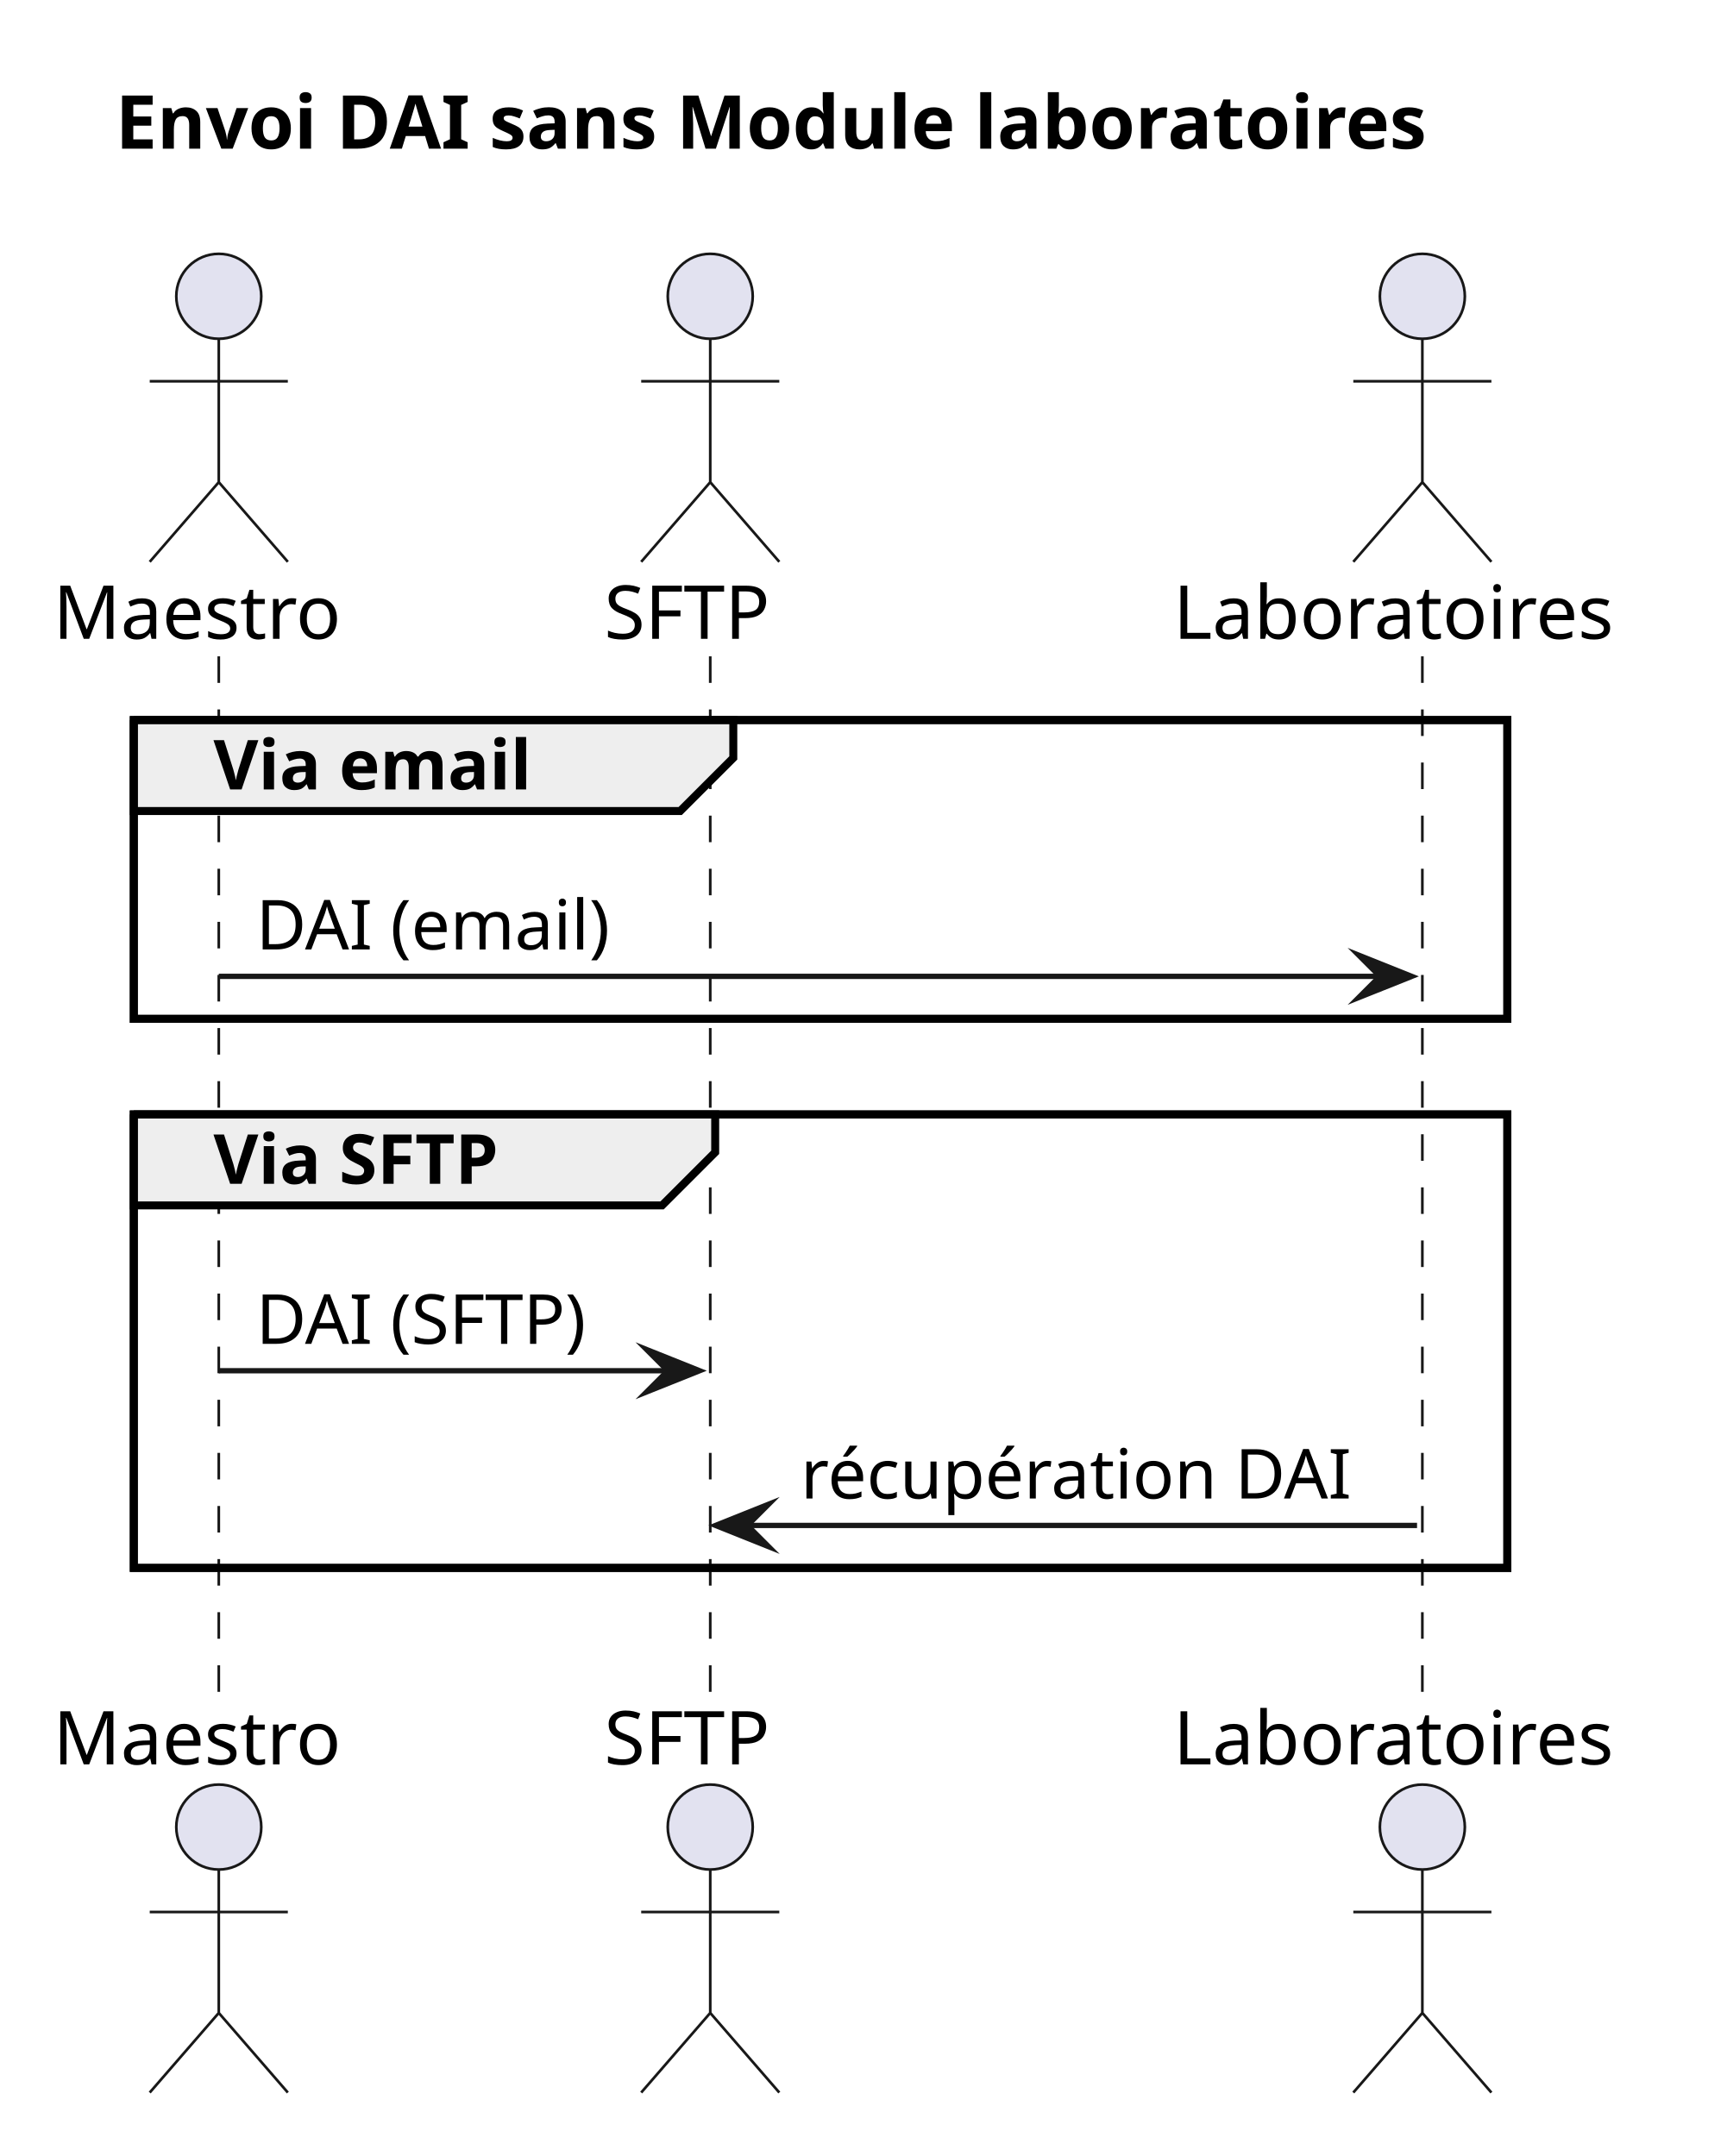
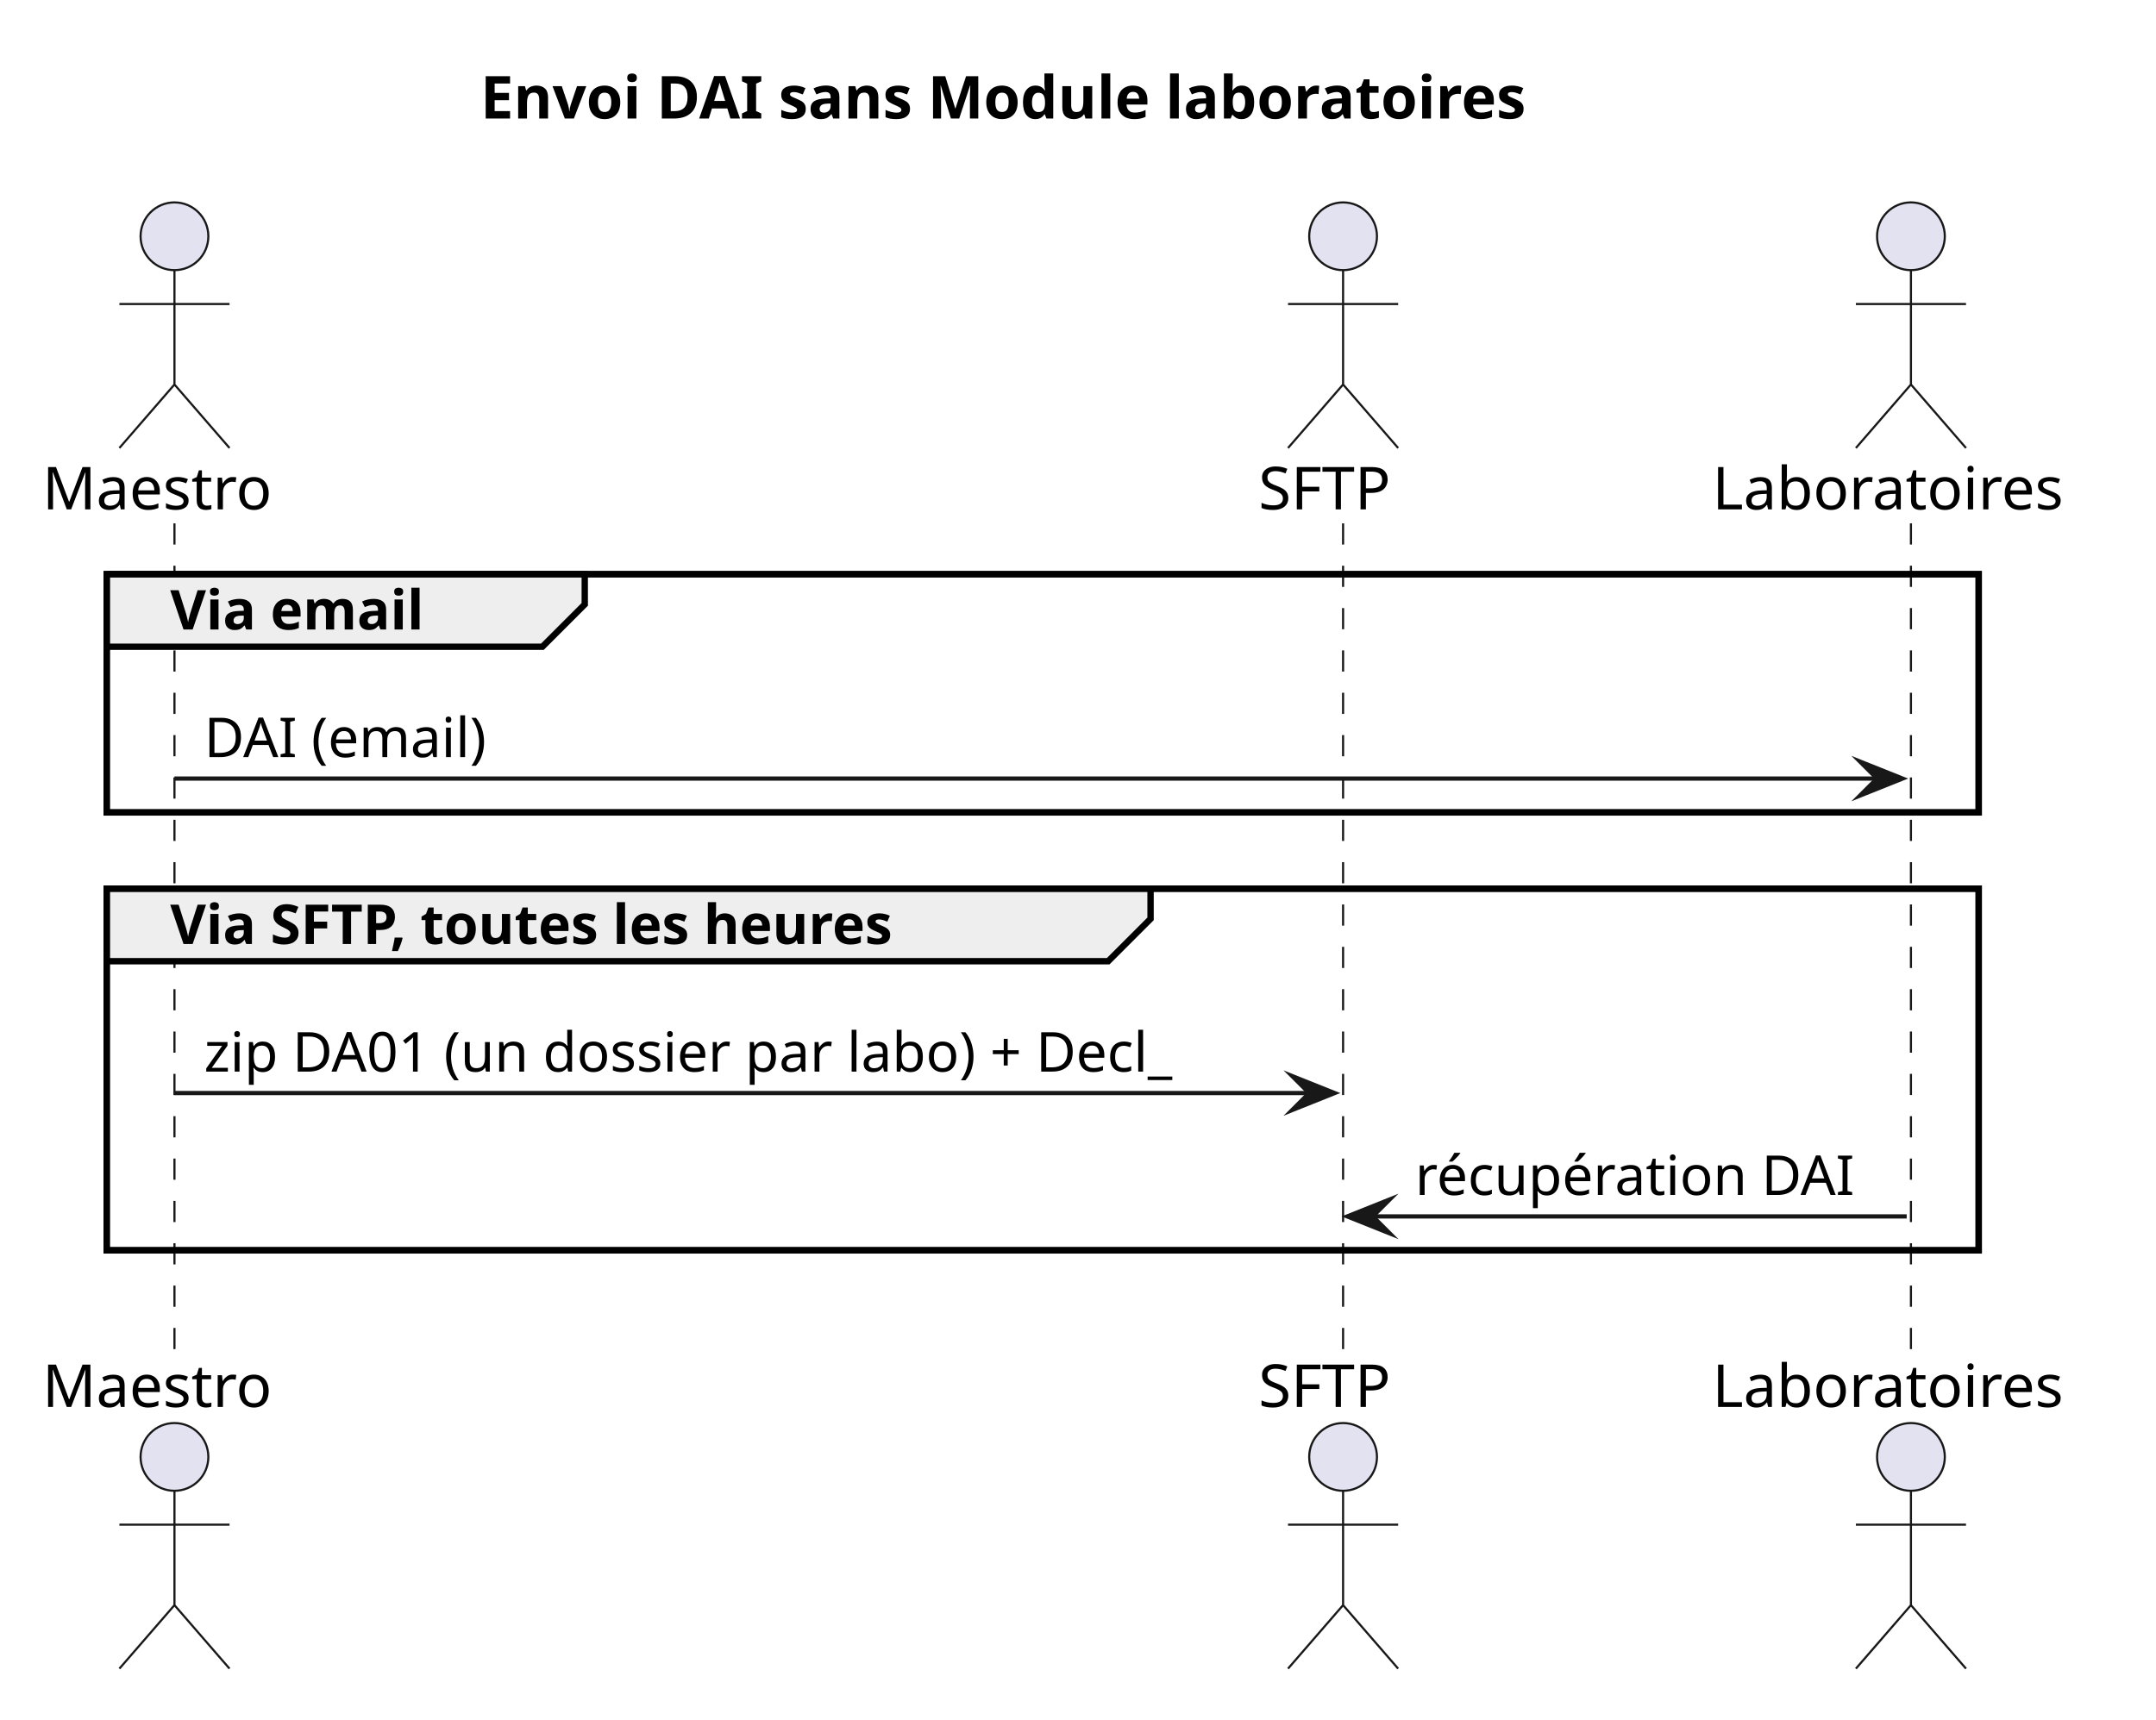
- <svg xmlns="http://www.w3.org/2000/svg" version="1.1" data-diagram-type="SEQUENCE" style="width:325px;height:406px;background:#FFFFFF;" width="325px" height="406px" viewBox="0 0 325 406" zoomAndPan="magnify" preserveAspectRatio="none" contentStyleType="text/css">
+ <svg xmlns="http://www.w3.org/2000/svg" version="1.1" data-diagram-type="SEQUENCE" style="width:509px;height:406px;background:#FFFFFF;" width="509px" height="406px" viewBox="0 0 509 406" zoomAndPan="magnify" preserveAspectRatio="none" contentStyleType="text/css">
  <defs />
  <g font-family="sans-serif" lengthAdjust="spacing">
    <g class="title" data-source-line="1">
-       <text x="21.717" y="27.995" fill="#000" font-size="14" textLength="280.226" font-weight="700">Envoi DAI sans Module laboratoires</text>
+       <text x="113.403" y="27.995" fill="#000" font-size="14" textLength="280.226" font-weight="700">Envoi DAI sans Module laboratoires</text>
    </g>
-     <rect x="25.188" y="135.594" width="258.585" height="56.266" fill="none" style="stroke:#000;stroke-width:1.5;" />
-     <rect x="25.188" y="209.859" width="258.585" height="85.398" fill="none" style="stroke:#000;stroke-width:1.5;" />
+     <rect x="25.188" y="135.594" width="441.956" height="56.266" fill="none" style="stroke:#000;stroke-width:1.5;" />
+     <rect x="25.188" y="209.859" width="441.956" height="85.398" fill="none" style="stroke:#000;stroke-width:1.5;" />
    <g class="participant-lifeline" data-qualified-name="Maestro" data-entity-uid="part1" id="part1-lifeline" data-source-line="3">
      <g>
        <rect x="37.688" y="123.594" width="8" height="195.664" fill="#000" fill-opacity="0" />
        <line x1="41.188" y1="123.594" x2="41.188" y2="319.258" style="stroke:#181818;stroke-width:0.5;stroke-dasharray:5,5;" />
      </g>
    </g>
    <g class="participant-lifeline" data-qualified-name="SFTP" data-entity-uid="part2" id="part2-lifeline" data-source-line="4">
      <g>
-         <rect x="130.211" y="123.594" width="8" height="195.664" fill="#000" fill-opacity="0" />
-         <line x1="133.711" y1="123.594" x2="133.711" y2="319.258" style="stroke:#181818;stroke-width:0.5;stroke-dasharray:5,5;" />
+         <rect x="313.582" y="123.594" width="8" height="195.664" fill="#000" fill-opacity="0" />
+         <line x1="317.082" y1="123.594" x2="317.082" y2="319.258" style="stroke:#181818;stroke-width:0.5;stroke-dasharray:5,5;" />
      </g>
    </g>
    <g class="participant-lifeline" data-qualified-name="Laboratoires" data-entity-uid="part3" id="part3-lifeline" data-source-line="5">
      <g>
-         <rect x="264.273" y="123.594" width="8" height="195.664" fill="#000" fill-opacity="0" />
-         <line x1="267.773" y1="123.594" x2="267.773" y2="319.258" style="stroke:#181818;stroke-width:0.5;stroke-dasharray:5,5;" />
+         <rect x="447.644" y="123.594" width="8" height="195.664" fill="#000" fill-opacity="0" />
+         <line x1="451.144" y1="123.594" x2="451.144" y2="319.258" style="stroke:#181818;stroke-width:0.5;stroke-dasharray:5,5;" />
      </g>
    </g>
    <g class="participant participant-head" data-qualified-name="Maestro" data-entity-uid="part1" id="part1-head" data-source-line="3">
      <text x="10" y="120.292" fill="#000" font-size="14" textLength="56.376">Maestro</text>
      <ellipse cx="41.188" cy="55.797" rx="8" ry="8" fill="#E2E2F0" style="stroke:#181818;stroke-width:0.5;" />
      <path d="M41.188,63.797 L41.188,90.797 M28.188,71.797 L54.188,71.797 M41.188,90.797 L28.188,105.797 M41.188,90.797 L54.188,105.797" style="stroke:#181818;stroke-width:0.5;" fill="none" />
    </g>
    <g class="participant participant-head" data-qualified-name="SFTP" data-entity-uid="part2" id="part2-head" data-source-line="4">
-       <text x="113.744" y="120.292" fill="#000" font-size="14" textLength="33.934">SFTP</text>
-       <ellipse cx="133.711" cy="55.797" rx="8" ry="8" fill="#E2E2F0" style="stroke:#181818;stroke-width:0.5;" />
-       <path d="M133.711,63.797 L133.711,90.797 M120.711,71.797 L146.711,71.797 M133.711,90.797 L120.711,105.797 M133.711,90.797 L146.711,105.797" style="stroke:#181818;stroke-width:0.5;" fill="none" />
+       <text x="297.115" y="120.292" fill="#000" font-size="14" textLength="33.934">SFTP</text>
+       <ellipse cx="317.082" cy="55.797" rx="8" ry="8" fill="#E2E2F0" style="stroke:#181818;stroke-width:0.5;" />
+       <path d="M317.082,63.797 L317.082,90.797 M304.082,71.797 L330.082,71.797 M317.082,90.797 L304.082,105.797 M317.082,90.797 L330.082,105.797" style="stroke:#181818;stroke-width:0.5;" fill="none" />
    </g>
    <g class="participant participant-head" data-qualified-name="Laboratoires" data-entity-uid="part3" id="part3-head" data-source-line="5">
-       <text x="220.886" y="120.292" fill="#000" font-size="14" textLength="87.773">Laboratoires</text>
-       <ellipse cx="267.773" cy="55.797" rx="8" ry="8" fill="#E2E2F0" style="stroke:#181818;stroke-width:0.5;" />
-       <path d="M267.773,63.797 L267.773,90.797 M254.773,71.797 L280.773,71.797 M267.773,90.797 L254.773,105.797 M267.773,90.797 L280.773,105.797" style="stroke:#181818;stroke-width:0.5;" fill="none" />
+       <text x="404.257" y="120.292" fill="#000" font-size="14" textLength="87.773">Laboratoires</text>
+       <ellipse cx="451.144" cy="55.797" rx="8" ry="8" fill="#E2E2F0" style="stroke:#181818;stroke-width:0.5;" />
+       <path d="M451.144,63.797 L451.144,90.797 M438.144,71.797 L464.144,71.797 M451.144,90.797 L438.144,105.797 M451.144,90.797 L464.144,105.797" style="stroke:#181818;stroke-width:0.5;" fill="none" />
    </g>
    <g class="participant participant-tail" data-qualified-name="Maestro" data-entity-uid="part1" id="part1-tail" data-source-line="3">
      <text x="10" y="332.253" fill="#000" font-size="14" textLength="56.376">Maestro</text>
      <ellipse cx="41.188" cy="344.055" rx="8" ry="8" fill="#E2E2F0" style="stroke:#181818;stroke-width:0.5;" />
      <path d="M41.188,352.055 L41.188,379.055 M28.188,360.055 L54.188,360.055 M41.188,379.055 L28.188,394.055 M41.188,379.055 L54.188,394.055" style="stroke:#181818;stroke-width:0.5;" fill="none" />
    </g>
    <g class="participant participant-tail" data-qualified-name="SFTP" data-entity-uid="part2" id="part2-tail" data-source-line="4">
-       <text x="113.744" y="332.253" fill="#000" font-size="14" textLength="33.934">SFTP</text>
-       <ellipse cx="133.711" cy="344.055" rx="8" ry="8" fill="#E2E2F0" style="stroke:#181818;stroke-width:0.5;" />
-       <path d="M133.711,352.055 L133.711,379.055 M120.711,360.055 L146.711,360.055 M133.711,379.055 L120.711,394.055 M133.711,379.055 L146.711,394.055" style="stroke:#181818;stroke-width:0.5;" fill="none" />
+       <text x="297.115" y="332.253" fill="#000" font-size="14" textLength="33.934">SFTP</text>
+       <ellipse cx="317.082" cy="344.055" rx="8" ry="8" fill="#E2E2F0" style="stroke:#181818;stroke-width:0.5;" />
+       <path d="M317.082,352.055 L317.082,379.055 M304.082,360.055 L330.082,360.055 M317.082,379.055 L304.082,394.055 M317.082,379.055 L330.082,394.055" style="stroke:#181818;stroke-width:0.5;" fill="none" />
    </g>
    <g class="participant participant-tail" data-qualified-name="Laboratoires" data-entity-uid="part3" id="part3-tail" data-source-line="5">
-       <text x="220.886" y="332.253" fill="#000" font-size="14" textLength="87.773">Laboratoires</text>
-       <ellipse cx="267.773" cy="344.055" rx="8" ry="8" fill="#E2E2F0" style="stroke:#181818;stroke-width:0.5;" />
-       <path d="M267.773,352.055 L267.773,379.055 M254.773,360.055 L280.773,360.055 M267.773,379.055 L254.773,394.055 M267.773,379.055 L280.773,394.055" style="stroke:#181818;stroke-width:0.5;" fill="none" />
+       <text x="404.257" y="332.253" fill="#000" font-size="14" textLength="87.773">Laboratoires</text>
+       <ellipse cx="451.144" cy="344.055" rx="8" ry="8" fill="#E2E2F0" style="stroke:#181818;stroke-width:0.5;" />
+       <path d="M451.144,352.055 L451.144,379.055 M438.144,360.055 L464.144,360.055 M451.144,379.055 L438.144,394.055 M451.144,379.055 L464.144,394.055" style="stroke:#181818;stroke-width:0.5;" fill="none" />
    </g>
    <path d="M25.188,135.594 L138.051,135.594 L138.051,142.727 L128.051,152.727 L25.188,152.727 L25.188,135.594" style="stroke:#000;stroke-width:1.5;" fill="#EEE" />
-     <rect x="25.188" y="135.594" width="258.585" height="56.266" fill="none" style="stroke:#000;stroke-width:1.5;" />
+     <rect x="25.188" y="135.594" width="441.956" height="56.266" fill="none" style="stroke:#000;stroke-width:1.5;" />
    <text x="40.188" y="148.661" fill="#000" font-size="13" textLength="67.863" font-weight="700">Via email</text>
    <g class="message" data-entity-1="part1" data-entity-2="part3" id="msg1" data-source-line="8">
-       <polygon points="255.773,179.859,265.773,183.859,255.773,187.859,259.773,183.859" fill="#181818" style="stroke:#181818;stroke-width:1;stroke-linejoin:miter;stroke-miterlimit:10;" />
-       <line x1="41.188" y1="183.859" x2="261.773" y2="183.859" style="stroke:#181818;stroke-width:1;" />
+       <polygon points="439.144,179.859,449.144,183.859,439.144,187.859,443.144,183.859" fill="#181818" style="stroke:#181818;stroke-width:1;stroke-linejoin:miter;stroke-miterlimit:10;" />
+       <line x1="41.188" y1="183.859" x2="445.144" y2="183.859" style="stroke:#181818;stroke-width:1;" />
      <text x="48.188" y="178.793" fill="#000" font-size="13" textLength="72.865">DAI (email)</text>
    </g>
-     <path d="M25.188,209.859 L134.642,209.859 L134.642,216.992 L124.642,226.992 L25.188,226.992 L25.188,209.859" style="stroke:#000;stroke-width:1.5;" fill="#EEE" />
-     <rect x="25.188" y="209.859" width="258.585" height="85.398" fill="none" style="stroke:#000;stroke-width:1.5;" />
-     <text x="40.188" y="222.926" fill="#000" font-size="13" textLength="64.454" font-weight="700">Via SFTP</text>
+     <path d="M25.188,209.859 L271.631,209.859 L271.631,216.992 L261.631,226.992 L25.188,226.992 L25.188,209.859" style="stroke:#000;stroke-width:1.5;" fill="#EEE" />
+     <rect x="25.188" y="209.859" width="441.956" height="85.398" fill="none" style="stroke:#000;stroke-width:1.5;" />
+     <text x="40.188" y="222.926" fill="#000" font-size="13" textLength="201.443" font-weight="700">Via SFTP, toutes les heures</text>
    <g class="message" data-entity-1="part1" data-entity-2="part2" id="msg2" data-source-line="12">
-       <polygon points="121.711,254.125,131.711,258.125,121.711,262.125,125.711,258.125" fill="#181818" style="stroke:#181818;stroke-width:1;stroke-linejoin:miter;stroke-miterlimit:10;" />
-       <line x1="41.188" y1="258.125" x2="127.711" y2="258.125" style="stroke:#181818;stroke-width:1;" />
-       <text x="48.188" y="253.059" fill="#000" font-size="13" textLength="68.523">DAI (SFTP)</text>
+       <polygon points="305.082,254.125,315.082,258.125,305.082,262.125,309.082,258.125" fill="#181818" style="stroke:#181818;stroke-width:1;stroke-linejoin:miter;stroke-miterlimit:10;" />
+       <line x1="41.188" y1="258.125" x2="311.082" y2="258.125" style="stroke:#181818;stroke-width:1;" />
+       <text x="48.188" y="253.059" fill="#000" font-size="13" textLength="251.894">zip DA01 (un dossier par labo) + Decl_</text>
    </g>
    <g class="message" data-entity-1="part3" data-entity-2="part2" id="msg3" data-source-line="13">
-       <polygon points="144.711,283.258,134.711,287.258,144.711,291.258,140.711,287.258" fill="#181818" style="stroke:#181818;stroke-width:1;stroke-linejoin:miter;stroke-miterlimit:10;" />
-       <line x1="138.711" y1="287.258" x2="266.773" y2="287.258" style="stroke:#181818;stroke-width:1;" />
-       <text x="150.711" y="282.192" fill="#000" font-size="13" textLength="110.062">récupération DAI</text>
+       <polygon points="328.082,283.258,318.082,287.258,328.082,291.258,324.082,287.258" fill="#181818" style="stroke:#181818;stroke-width:1;stroke-linejoin:miter;stroke-miterlimit:10;" />
+       <line x1="322.082" y1="287.258" x2="450.144" y2="287.258" style="stroke:#181818;stroke-width:1;" />
+       <text x="334.082" y="282.192" fill="#000" font-size="13" textLength="110.062">récupération DAI</text>
    </g>
  </g>
</svg>
